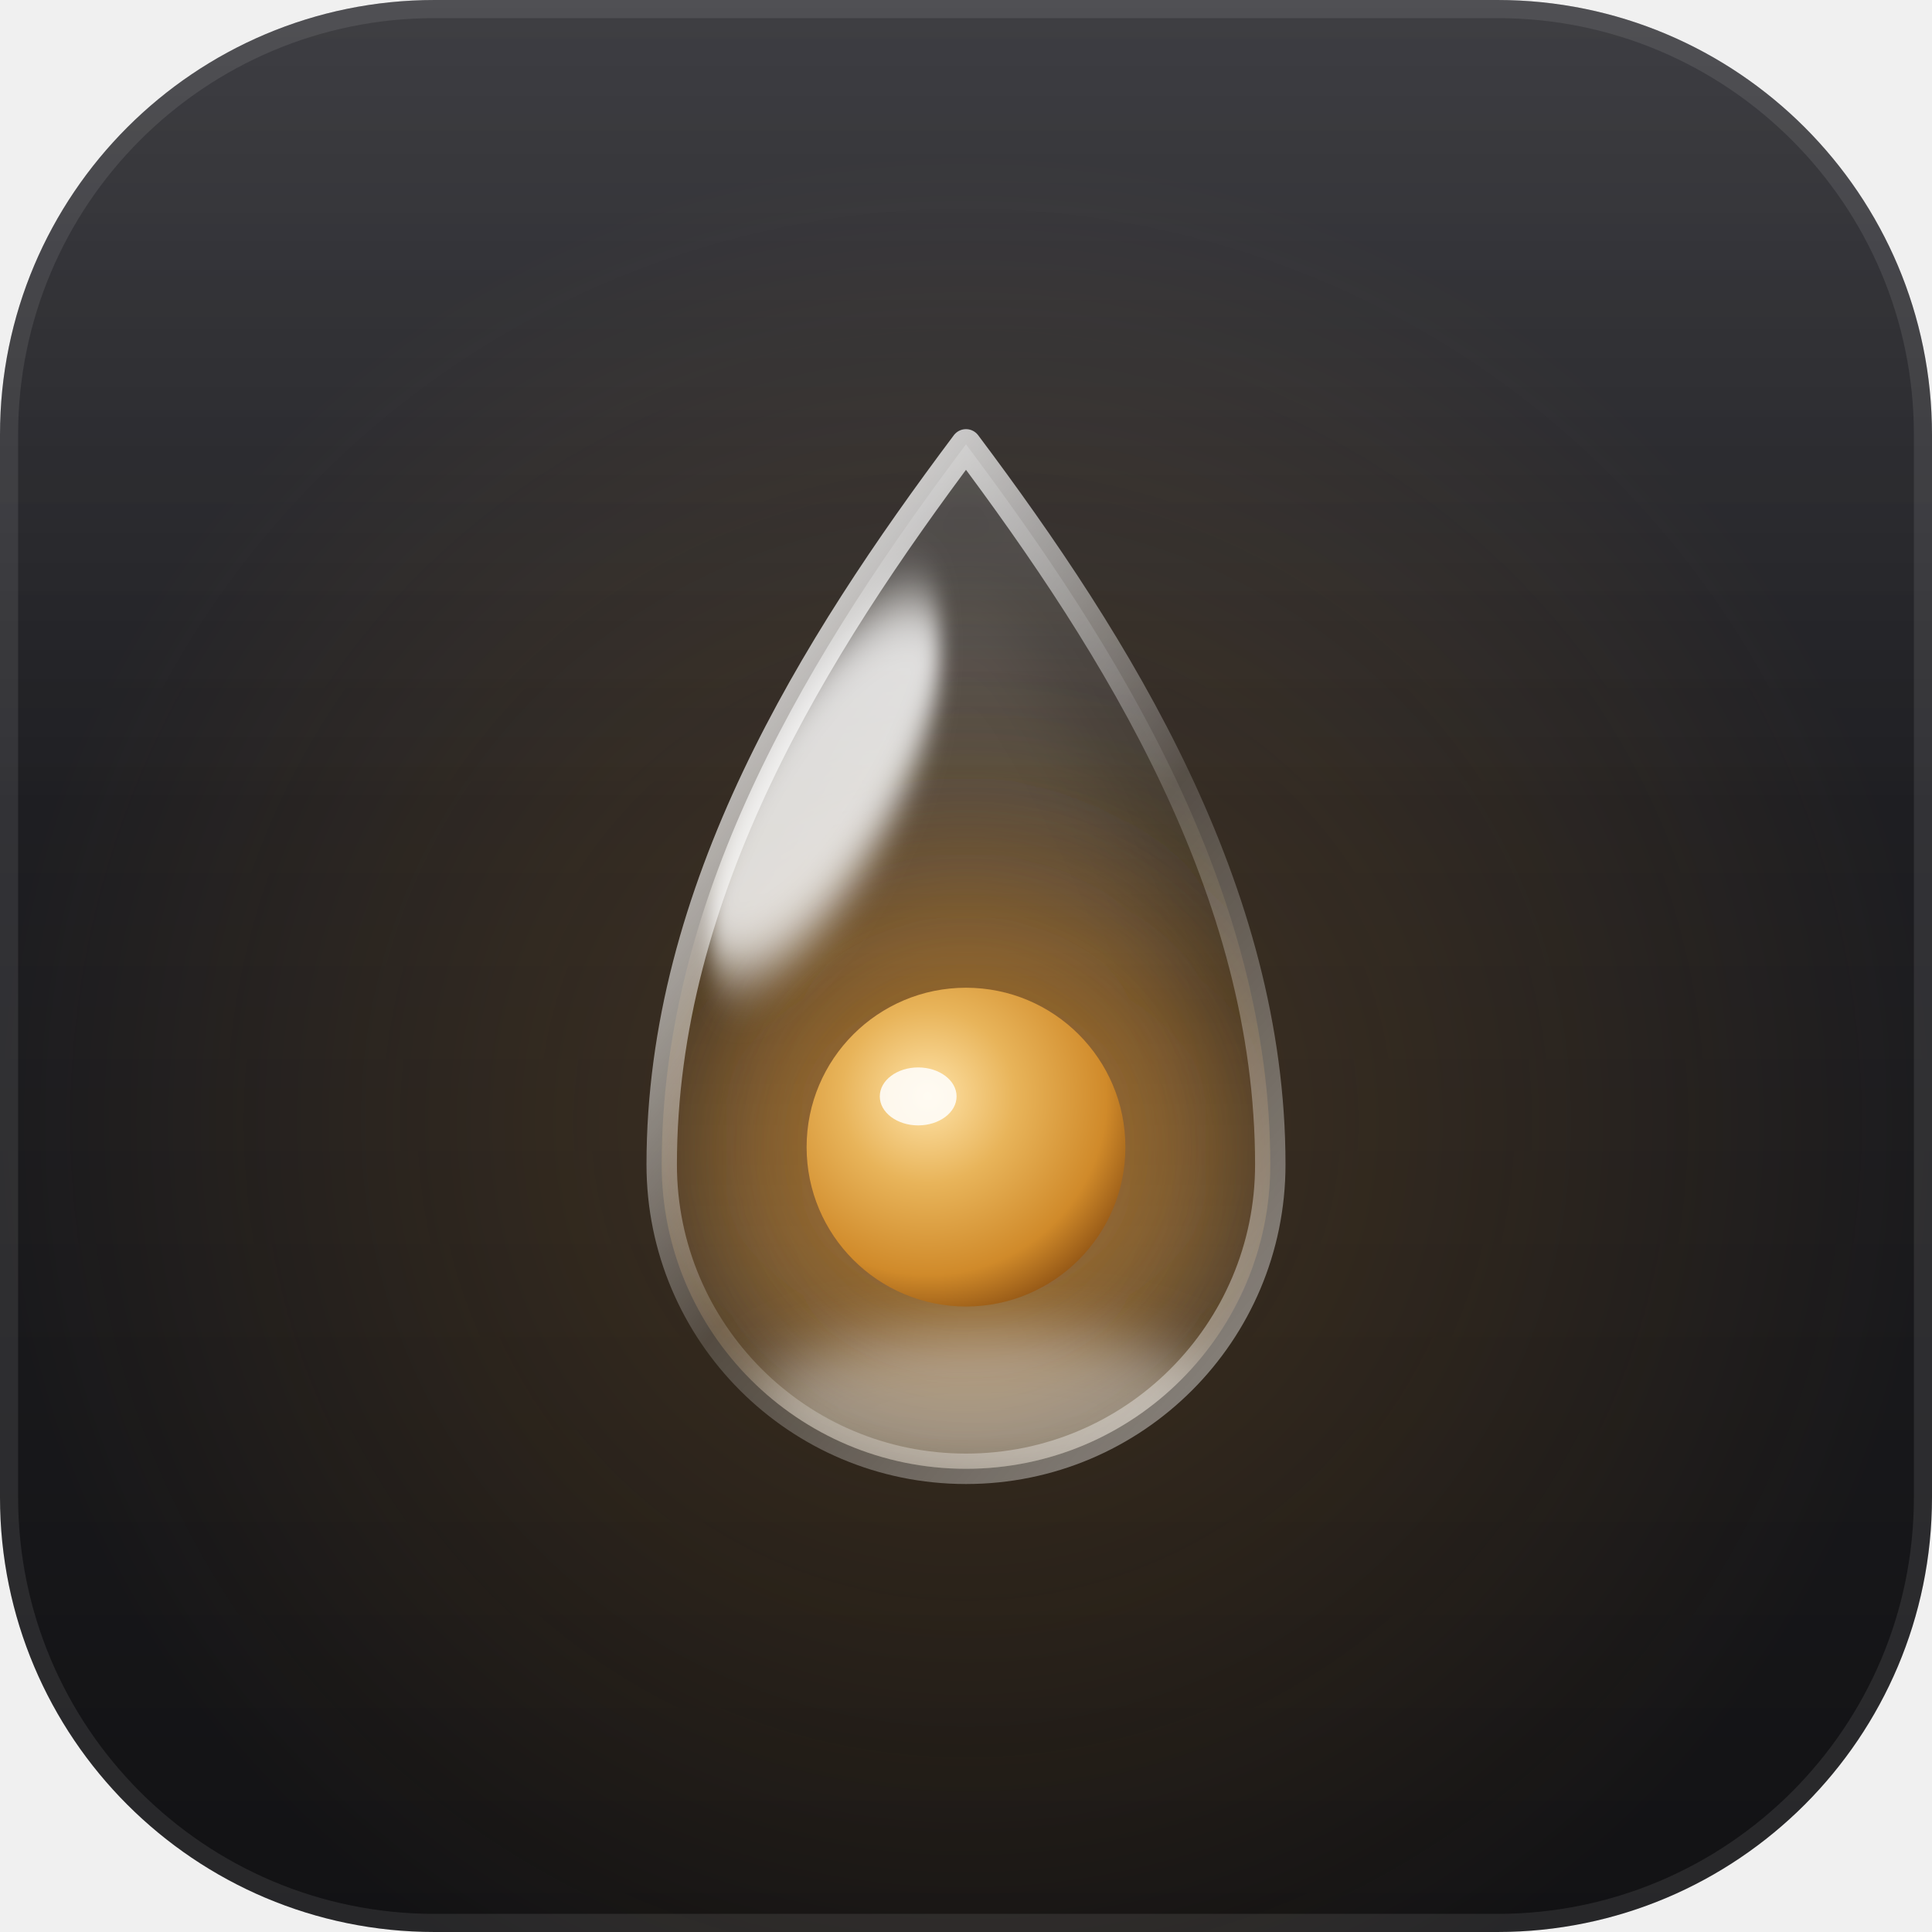
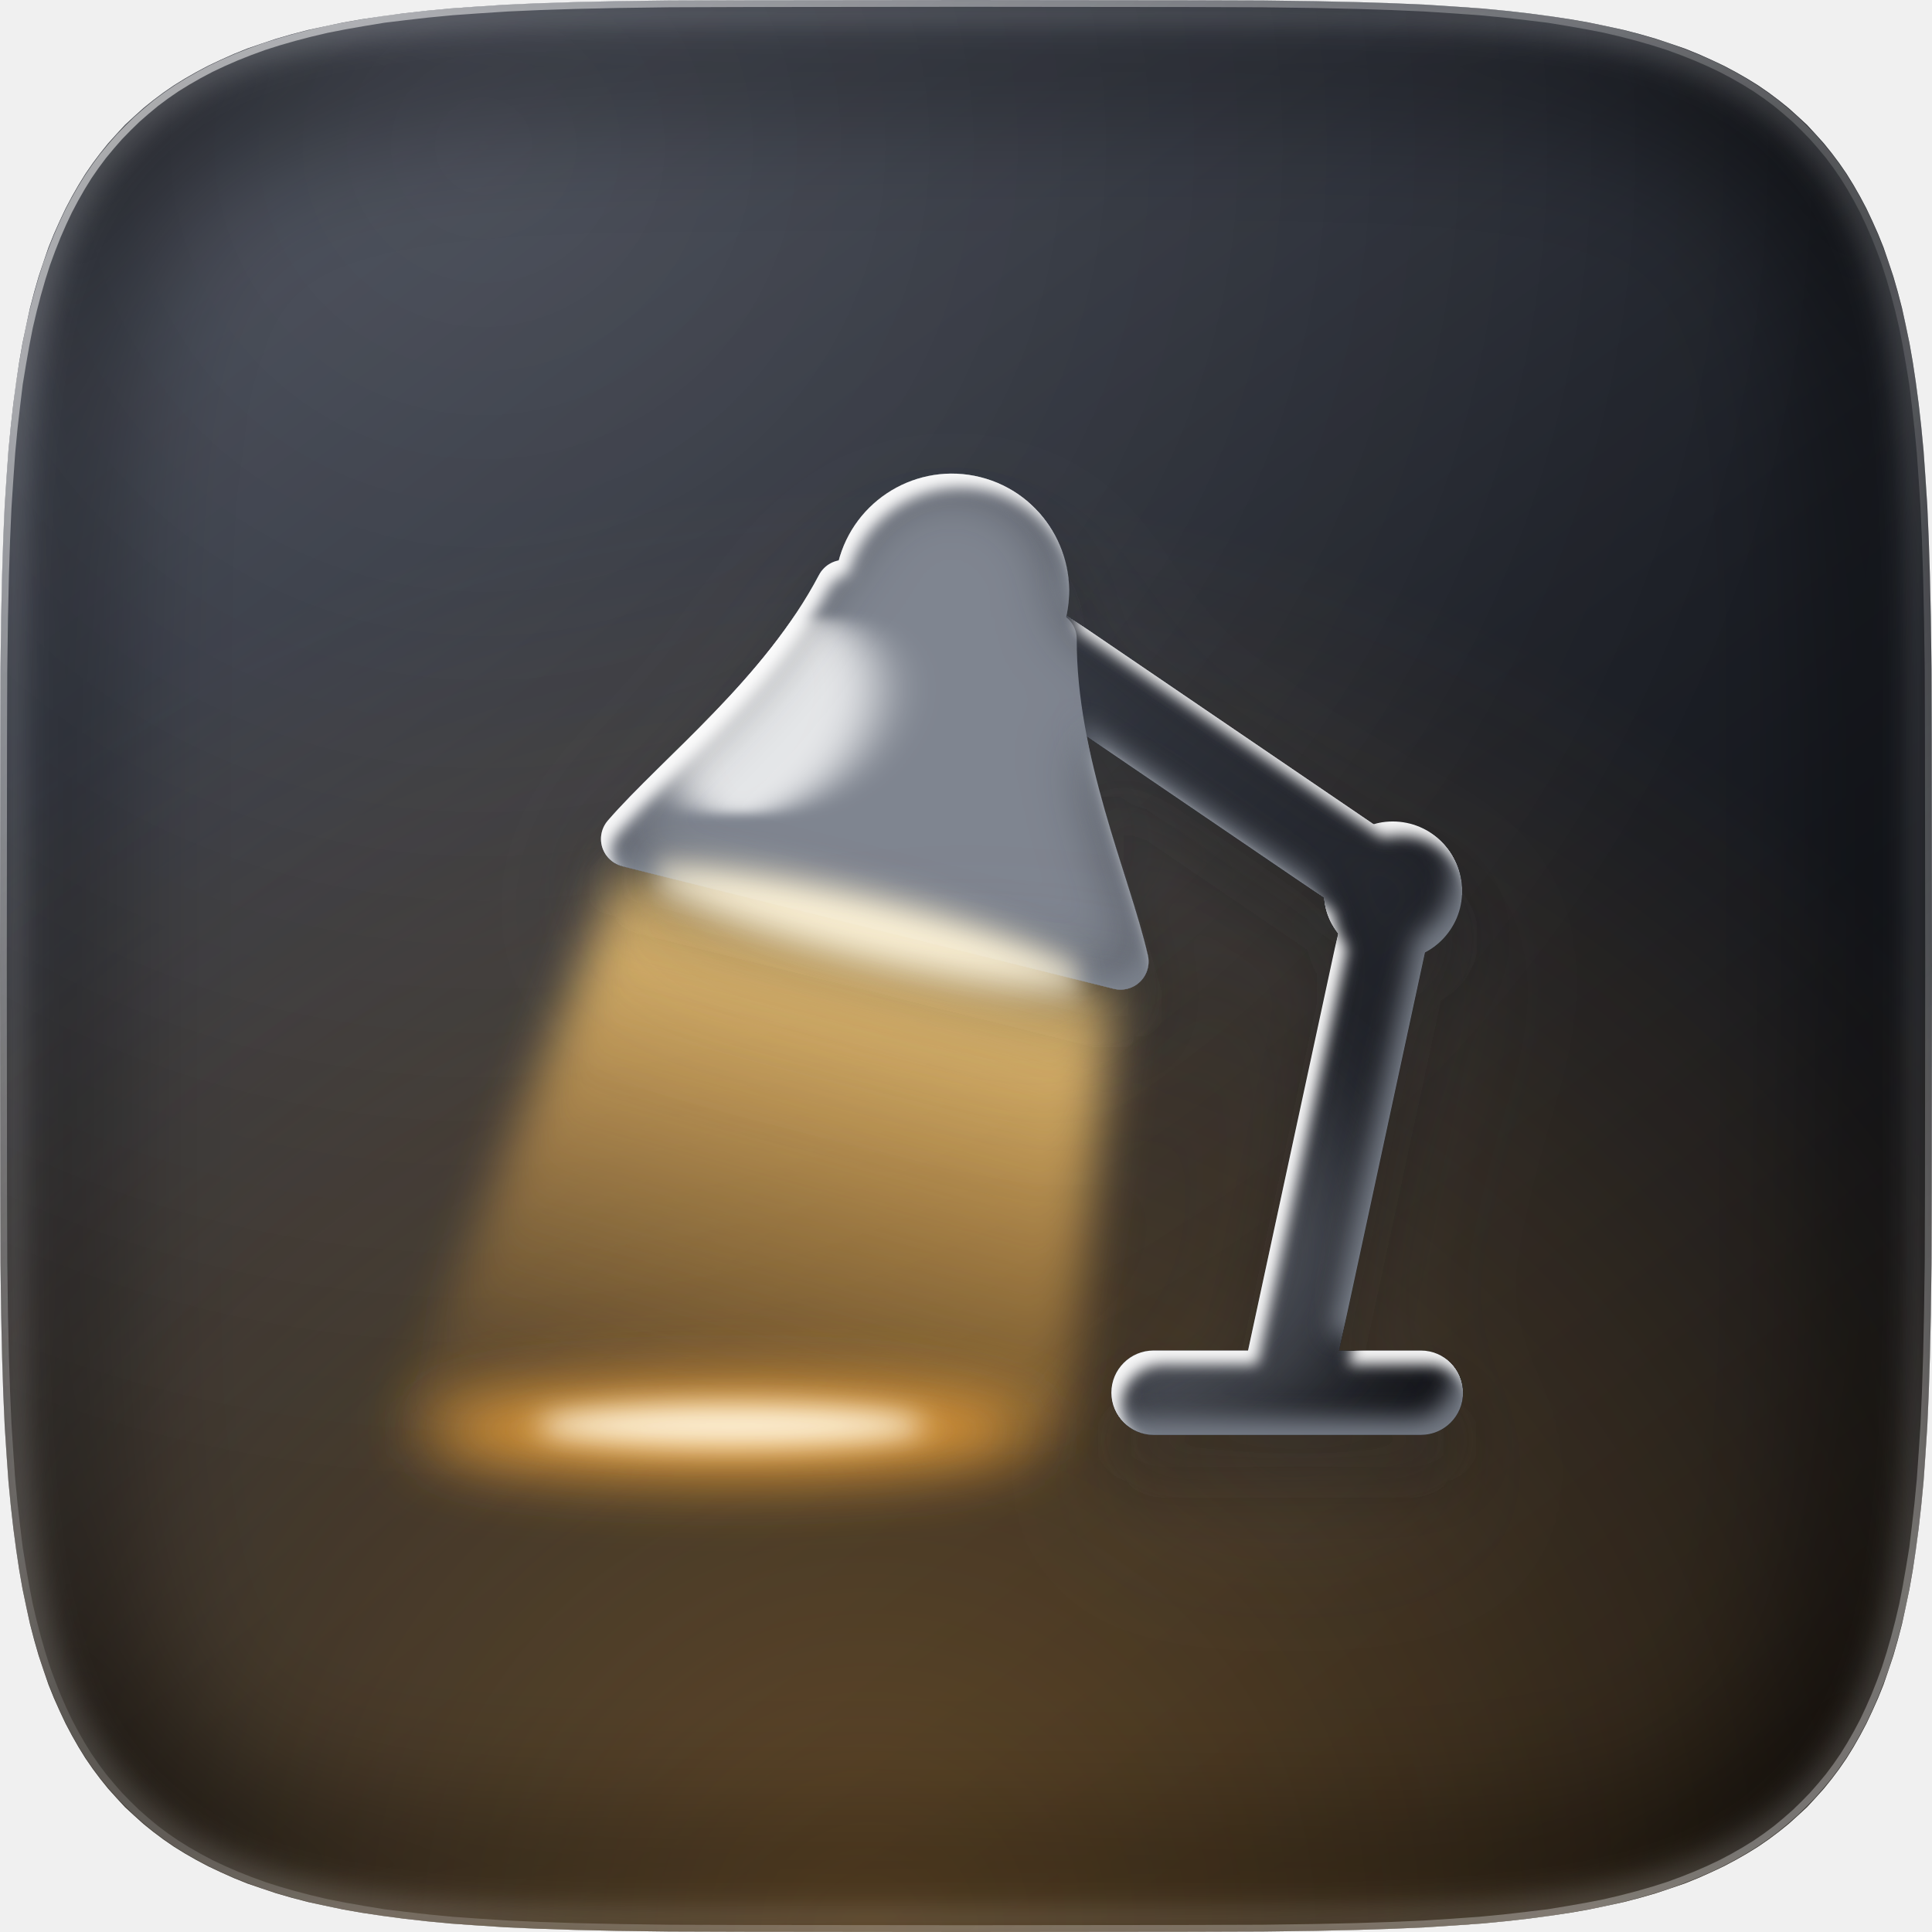
- <svg xmlns="http://www.w3.org/2000/svg" viewBox="0 0 32 32" width="128" height="128" fill="none">
+ <svg xmlns="http://www.w3.org/2000/svg" viewBox="100 100 824 824" width="128" height="128">
  <defs>
-     <linearGradient id="atile" x1="0" y1="0" x2="0" y2="1">
-       <stop offset="0" stop-color="#27272c" />
-       <stop offset="1" stop-color="#121214" />
+     <linearGradient id="i-base" x1="0.15" y1="0.04" x2="0.85" y2="0.96">
+       <stop offset="0" stop-color="#3A3F4C" />
+       <stop offset="0.55" stop-color="#1C1F26" />
+       <stop offset="1" stop-color="#0E0F13" />
    </linearGradient>
-     <linearGradient id="asheen" x1="0" y1="0" x2="0" y2="1">
-       <stop offset="0" stop-color="#fff" stop-opacity=".11" />
-       <stop offset=".42" stop-color="#fff" stop-opacity="0" />
+     <radialGradient id="i-haze" cx="0.46" cy="0.9" r="0.6">
+       <stop offset="0" stop-color="#FFAE3D" stop-opacity="0.32" />
+       <stop offset="1" stop-color="#FFAE3D" stop-opacity="0" />
+     </radialGradient>
+     <radialGradient id="i-glow" cx="0.3" cy="0.16" r="0.56">
+       <stop offset="0" stop-color="#FFFFFF" stop-opacity="0.12" />
+       <stop offset="1" stop-color="#FFFFFF" stop-opacity="0" />
+     </radialGradient>
+     <linearGradient id="i-rim" x1="0.1" y1="0" x2="0.9" y2="1">
+       <stop offset="0" stop-color="#FFFFFF" stop-opacity="0.55" />
+       <stop offset="0.5" stop-color="#FFFFFF" stop-opacity="0.12" />
+       <stop offset="1" stop-color="#FFFFFF" stop-opacity="0.32" />
    </linearGradient>
-     <radialGradient id="awarm" cx=".5" cy=".58" r=".5">
-       <stop offset="0" stop-color="#D08A2A" stop-opacity=".22" />
-       <stop offset="1" stop-color="#D08A2A" stop-opacity="0" />
-     </radialGradient>
-     <linearGradient id="aglass" x1="0" y1="0" x2="0" y2="1">
-       <stop offset="0" stop-color="#fff" stop-opacity=".24" />
-       <stop offset=".55" stop-color="#fff" stop-opacity=".05" />
-       <stop offset="1" stop-color="#fff" stop-opacity=".14" />
+     <clipPath id="i-clip">
+       <path d="M924.0 512.0L923.9 608.0L923.8 638.6L923.5 660.9L923.1 679.0L922.6 694.5L922.0 708.2L921.2 720.5L920.4 731.8L919.4 742.2L918.3 751.9L917.1 761.0L915.8 769.6L914.4 777.6L912.8 785.3L911.2 792.6L909.4 799.5L907.5 806.1L905.4 812.4L903.3 818.5L901.0 824.2L898.5 829.8L896.0 835.1L893.3 840.2L890.5 845.1L887.6 849.8L884.5 854.3L881.2 858.7L877.9 862.8L874.3 866.8L870.7 870.7L866.8 874.3L862.8 877.9L858.7 881.2L854.3 884.5L849.8 887.6L845.1 890.5L840.2 893.3L835.1 896.0L829.8 898.5L824.2 901.0L818.5 903.3L812.4 905.4L806.1 907.5L799.5 909.4L792.6 911.2L785.3 912.8L777.6 914.4L769.6 915.8L761.0 917.1L751.9 918.3L742.2 919.4L731.8 920.4L720.5 921.2L708.2 922.0L694.5 922.6L679.0 923.1L660.9 923.5L638.6 923.8L608.0 923.9L512.0 924.0L416.0 923.9L385.4 923.8L363.1 923.5L345.0 923.1L329.5 922.6L315.8 922.0L303.5 921.2L292.2 920.4L281.8 919.4L272.1 918.3L263.0 917.1L254.4 915.8L246.4 914.4L238.7 912.8L231.4 911.2L224.5 909.4L217.9 907.5L211.6 905.4L205.5 903.3L199.8 901.0L194.2 898.5L188.9 896.0L183.8 893.3L178.9 890.5L174.2 887.6L169.7 884.5L165.3 881.2L161.2 877.9L157.2 874.3L153.3 870.7L149.7 866.8L146.1 862.8L142.8 858.7L139.5 854.3L136.4 849.8L133.5 845.1L130.7 840.2L128.0 835.1L125.5 829.8L123.0 824.2L120.7 818.5L118.6 812.4L116.5 806.1L114.6 799.5L112.8 792.6L111.2 785.3L109.6 777.6L108.2 769.6L106.9 761.0L105.7 751.9L104.6 742.2L103.6 731.8L102.8 720.5L102.0 708.2L101.4 694.5L100.9 679.0L100.5 660.9L100.2 638.6L100.1 608.0L100.0 512.0L100.1 416.0L100.2 385.4L100.5 363.1L100.9 345.0L101.4 329.5L102.0 315.8L102.8 303.5L103.6 292.2L104.6 281.8L105.7 272.1L106.9 263.0L108.2 254.4L109.6 246.4L111.2 238.7L112.8 231.4L114.6 224.5L116.5 217.9L118.6 211.6L120.7 205.5L123.0 199.8L125.5 194.2L128.0 188.9L130.7 183.8L133.5 178.9L136.4 174.2L139.5 169.7L142.8 165.3L146.1 161.2L149.7 157.2L153.3 153.3L157.2 149.7L161.2 146.1L165.3 142.8L169.7 139.5L174.2 136.4L178.9 133.5L183.8 130.7L188.9 128.0L194.2 125.5L199.8 123.0L205.5 120.7L211.6 118.6L217.9 116.5L224.5 114.6L231.4 112.8L238.7 111.2L246.4 109.6L254.4 108.2L263.0 106.9L272.1 105.7L281.8 104.6L292.2 103.6L303.5 102.8L315.8 102.0L329.5 101.4L345.0 100.9L363.1 100.5L385.4 100.2L416.0 100.1L512.0 100.0L608.0 100.1L638.6 100.2L660.9 100.5L679.0 100.9L694.5 101.4L708.2 102.0L720.5 102.8L731.8 103.6L742.2 104.6L751.9 105.7L761.0 106.9L769.6 108.2L777.6 109.6L785.3 111.2L792.6 112.8L799.5 114.6L806.1 116.5L812.4 118.6L818.5 120.7L824.2 123.0L829.8 125.5L835.1 128.0L840.2 130.7L845.1 133.5L849.8 136.4L854.3 139.5L858.7 142.8L862.8 146.1L866.8 149.7L870.7 153.3L874.3 157.2L877.9 161.2L881.2 165.3L884.5 169.7L887.6 174.2L890.5 178.9L893.3 183.8L896.0 188.9L898.5 194.2L901.0 199.8L903.3 205.5L905.4 211.6L907.5 217.9L909.4 224.5L911.2 231.4L912.8 238.7L914.4 246.4L915.8 254.4L917.1 263.0L918.3 272.1L919.4 281.8L920.4 292.2L921.2 303.5L922.0 315.8L922.6 329.5L923.1 345.0L923.5 363.1L923.8 385.4L923.9 416.0Z" />
+     </clipPath>
+     <filter id="ib3" filterUnits="userSpaceOnUse" x="-100" y="-100" width="1224" height="1224">
+       <feGaussianBlur stdDeviation="3" />
+     </filter>
+     <filter id="ib6" filterUnits="userSpaceOnUse" x="-100" y="-100" width="1224" height="1224">
+       <feGaussianBlur stdDeviation="6" />
+     </filter>
+     <filter id="ib8" filterUnits="userSpaceOnUse" x="-100" y="-100" width="1224" height="1224">
+       <feGaussianBlur stdDeviation="8" />
+     </filter>
+     <filter id="ib10" filterUnits="userSpaceOnUse" x="-100" y="-100" width="1224" height="1224">
+       <feGaussianBlur stdDeviation="10" />
+     </filter>
+     <filter id="ib14" filterUnits="userSpaceOnUse" x="-100" y="-100" width="1224" height="1224">
+       <feGaussianBlur stdDeviation="14" />
+     </filter>
+     <filter id="ib16" filterUnits="userSpaceOnUse" x="-100" y="-100" width="1224" height="1224">
+       <feGaussianBlur stdDeviation="16" />
+     </filter>
+     <filter id="ib18" filterUnits="userSpaceOnUse" x="-100" y="-100" width="1224" height="1224">
+       <feGaussianBlur stdDeviation="18" />
+     </filter>
+     <filter id="ib22" filterUnits="userSpaceOnUse" x="-100" y="-100" width="1224" height="1224">
+       <feGaussianBlur stdDeviation="22" />
+     </filter>
+     <filter id="ib30" filterUnits="userSpaceOnUse" x="-100" y="-100" width="1224" height="1224">
+       <feGaussianBlur stdDeviation="30" />
+     </filter>
+     <filter id="ib34" filterUnits="userSpaceOnUse" x="-100" y="-100" width="1224" height="1224">
+       <feGaussianBlur stdDeviation="34" />
+     </filter>
+     <linearGradient id="ik0c" gradientUnits="userSpaceOnUse" x1="470.196" y1="495.604" x2="411.713" y2="710">
+       <stop offset="0" stop-color="#FFD47E" stop-opacity="0.9" />
+       <stop offset="1" stop-color="#FFAE3D" stop-opacity="0.12" />
    </linearGradient>
-     <linearGradient id="arim" x1=".15" y1="0" x2=".85" y2="1">
-       <stop offset="0" stop-color="#fff" stop-opacity=".95" />
-       <stop offset=".55" stop-color="#fff" stop-opacity=".16" />
-       <stop offset="1" stop-color="#fff" stop-opacity=".42" />
+     <linearGradient id="ik1b" gradientUnits="userSpaceOnUse" x1="300" y1="296" x2="724" y2="716">
+       <stop offset="0" stop-color="#7F8590" />
+       <stop offset="0.38" stop-color="#363A43" />
+       <stop offset="1" stop-color="#111216" />
    </linearGradient>
-     <radialGradient id="aorb" cx=".38" cy=".34" r=".72">
-       <stop offset="0" stop-color="#FFE3A8" />
-       <stop offset=".38" stop-color="#E8B45A" />
-       <stop offset=".78" stop-color="#D08A2A" />
-       <stop offset="1" stop-color="#8F5314" />
-     </radialGradient>
-     <clipPath id="aclip">
-       <path d="M 16 8.8 C 13.9 11.6 11.8 14.96 11.8 18.74 C 11.8 21.06 13.68 22.94 16 22.94 C 18.32 22.94 20.2 21.06 20.2 18.74 C 20.2 14.96 18.1 11.6 16 8.8 Z" />
-     </clipPath>
-     <filter id="ab03" x="-50%" y="-50%" width="200%" height="200%">
-       <feGaussianBlur stdDeviation=".3" />
+     <mask id="ik1m" maskUnits="userSpaceOnUse" x="0" y="0" width="1024" height="1024">
+       <path d="M650.0 684.0L694.0 480.0" stroke="#fff" stroke-width="38" stroke-linejoin="round" stroke-linecap="round" />
+       <path d="M694.0 480.0L506.0 352.0" stroke="#fff" stroke-width="38" stroke-linejoin="round" stroke-linecap="round" />
+       <circle cx="694" cy="480" r="29.64" fill="#fff" />
+       <path d="M592 676H706A18 18 0 0 1 724 694V694A18 18 0 0 1 706 712H592A18 18 0 0 1 574 694V694A18 18 0 0 1 592 676Z" fill="#fff" />
+       <g transform="translate(506 352) rotate(104)">
+         <circle r="50" fill="#fff" />
+         <path d="M10 -45C61.2 -57.5 106.08 -92.88 136 -108L136 108C106.08 92.88 61.2 57.5 10 45Z" fill="#fff" stroke="#fff" stroke-width="24" stroke-linejoin="round" stroke-linecap="round" />
+       </g>
+     </mask>
+     <filter id="ik1e" filterUnits="userSpaceOnUse" x="-100" y="-100" width="1224" height="1224" color-interpolation-filters="sRGB">
+       <feGaussianBlur in="SourceAlpha" stdDeviation="14" />
+       <feOffset dx="0" dy="0" result="o" />
+       <feComposite in="SourceAlpha" in2="o" operator="arithmetic" k2="1" k3="-1" result="e" />
+       <feFlood flood-color="#111216" flood-opacity="0.55" />
+       <feComposite in2="e" operator="in" />
    </filter>
-     <filter id="ab04" x="-50%" y="-50%" width="200%" height="200%">
-       <feGaussianBlur stdDeviation=".4" />
+     <filter id="ik1h" filterUnits="userSpaceOnUse" x="-100" y="-100" width="1224" height="1224" color-interpolation-filters="sRGB">
+       <feGaussianBlur in="SourceAlpha" stdDeviation="3" />
+       <feOffset dx="4" dy="6" result="o" />
+       <feComposite in="SourceAlpha" in2="o" operator="arithmetic" k2="1" k3="-1" result="e" />
+       <feFlood flood-color="#fff" flood-opacity="0.95" />
+       <feComposite in2="e" operator="in" />
    </filter>
-     <filter id="ab06" x="-50%" y="-50%" width="200%" height="200%">
-       <feGaussianBlur stdDeviation=".6" />
-     </filter>
-     <filter id="ab14" x="-50%" y="-50%" width="200%" height="200%">
-       <feGaussianBlur stdDeviation="1.4" />
+     <filter id="ik1l" filterUnits="userSpaceOnUse" x="-100" y="-100" width="1224" height="1224" color-interpolation-filters="sRGB">
+       <feGaussianBlur in="SourceAlpha" stdDeviation="5" />
+       <feOffset dx="-4" dy="-7" result="o" />
+       <feComposite in="SourceAlpha" in2="o" operator="arithmetic" k2="1" k3="-1" result="e" />
+       <feFlood flood-color="#7F8590" flood-opacity="0.9" />
+       <feComposite in2="e" operator="in" />
    </filter>
  </defs>
-   <rect x="0" y="0" width="32" height="32" rx="7.2" fill="url(#atile)" />
-   <rect x="0" y="0" width="32" height="32" rx="7.2" fill="url(#awarm)" />
-   <rect x="0" y="0" width="32" height="32" rx="7.2" fill="url(#asheen)" />
-   <rect x=".15" y=".15" width="31.7" height="31.7" rx="7.05" fill="none" stroke="#fff" stroke-opacity=".09" stroke-width=".3" />
-   <g transform="translate(16 16) scale(1.2) translate(-16 -16)">
-     <path d="M 16 8.8 C 13.9 11.6 11.8 14.96 11.8 18.74 C 11.8 21.06 13.68 22.94 16 22.94 C 18.32 22.94 20.2 21.06 20.2 18.74 C 20.2 14.96 18.1 11.6 16 8.8 Z" fill="url(#aglass)" />
-     <g clip-path="url(#aclip)">
-       <path d="M 16 8.8 C 13.9 11.6 11.8 14.96 11.8 18.74 C 11.8 21.06 13.68 22.94 16 22.94 C 18.32 22.94 20.2 21.06 20.2 18.74 C 20.2 14.96 18.1 11.6 16 8.8 Z" fill="none" stroke="#000" stroke-opacity=".22" stroke-width="1.2" filter="url(#ab06)" transform="translate(0 .45)" />
-       <circle cx="16" cy="18.5" r="3.8" fill="#D08A2A" fill-opacity=".6" filter="url(#ab14)" />
-       <ellipse cx="16.3" cy="22.1" rx="3.3" ry="1.1" fill="#fff" fill-opacity=".38" filter="url(#ab04)" />
-       <ellipse cx="14.05" cy="13.5" rx="1.0" ry="2.9" transform="rotate(28 14.05 13.5)" fill="#fff" fill-opacity=".82" filter="url(#ab03)" />
+   <path d="M924.0 512.0L923.9 608.0L923.8 638.6L923.5 660.9L923.1 679.0L922.6 694.5L922.0 708.2L921.2 720.5L920.4 731.8L919.4 742.2L918.3 751.9L917.1 761.0L915.8 769.6L914.4 777.6L912.8 785.3L911.2 792.6L909.4 799.5L907.5 806.1L905.4 812.4L903.3 818.5L901.0 824.2L898.5 829.8L896.0 835.1L893.3 840.2L890.5 845.1L887.6 849.8L884.5 854.3L881.2 858.7L877.9 862.8L874.3 866.8L870.7 870.7L866.8 874.3L862.8 877.9L858.7 881.2L854.3 884.5L849.8 887.6L845.1 890.5L840.2 893.3L835.1 896.0L829.8 898.5L824.2 901.0L818.5 903.3L812.4 905.4L806.1 907.5L799.5 909.4L792.6 911.2L785.3 912.8L777.6 914.4L769.6 915.8L761.0 917.1L751.9 918.3L742.2 919.4L731.8 920.4L720.5 921.2L708.2 922.0L694.5 922.6L679.0 923.1L660.9 923.5L638.6 923.8L608.0 923.9L512.0 924.0L416.0 923.9L385.4 923.8L363.1 923.5L345.0 923.1L329.5 922.6L315.8 922.0L303.5 921.2L292.2 920.4L281.8 919.4L272.1 918.3L263.0 917.1L254.4 915.8L246.4 914.4L238.7 912.8L231.4 911.2L224.5 909.4L217.9 907.5L211.6 905.4L205.5 903.3L199.8 901.0L194.2 898.5L188.9 896.0L183.8 893.3L178.9 890.5L174.2 887.6L169.7 884.5L165.3 881.2L161.2 877.9L157.2 874.3L153.3 870.7L149.7 866.8L146.1 862.8L142.8 858.7L139.5 854.3L136.4 849.8L133.5 845.1L130.7 840.2L128.0 835.1L125.5 829.8L123.0 824.2L120.7 818.5L118.6 812.4L116.5 806.1L114.6 799.5L112.8 792.6L111.2 785.3L109.6 777.6L108.2 769.6L106.9 761.0L105.7 751.9L104.6 742.2L103.6 731.8L102.8 720.5L102.0 708.2L101.4 694.5L100.9 679.0L100.5 660.9L100.2 638.6L100.1 608.0L100.0 512.0L100.1 416.0L100.2 385.4L100.5 363.1L100.9 345.0L101.4 329.5L102.0 315.8L102.8 303.5L103.6 292.2L104.6 281.8L105.7 272.1L106.9 263.0L108.2 254.4L109.6 246.4L111.2 238.7L112.8 231.4L114.6 224.5L116.5 217.9L118.6 211.6L120.7 205.5L123.0 199.8L125.5 194.2L128.0 188.9L130.7 183.8L133.5 178.9L136.4 174.2L139.5 169.7L142.8 165.3L146.1 161.2L149.7 157.2L153.3 153.3L157.2 149.7L161.2 146.1L165.3 142.8L169.7 139.5L174.2 136.4L178.9 133.5L183.8 130.7L188.9 128.0L194.2 125.5L199.8 123.0L205.5 120.7L211.6 118.6L217.9 116.5L224.5 114.6L231.4 112.8L238.7 111.2L246.4 109.6L254.4 108.2L263.0 106.9L272.1 105.7L281.8 104.6L292.2 103.6L303.5 102.8L315.8 102.0L329.5 101.4L345.0 100.9L363.1 100.5L385.4 100.2L416.0 100.1L512.0 100.0L608.0 100.1L638.6 100.2L660.9 100.5L679.0 100.9L694.5 101.4L708.2 102.0L720.5 102.8L731.8 103.6L742.2 104.6L751.9 105.7L761.0 106.9L769.6 108.2L777.6 109.6L785.3 111.2L792.6 112.8L799.5 114.6L806.1 116.5L812.4 118.6L818.5 120.7L824.2 123.0L829.8 125.5L835.1 128.0L840.2 130.7L845.1 133.5L849.8 136.4L854.3 139.5L858.7 142.8L862.8 146.1L866.8 149.7L870.7 153.3L874.3 157.2L877.9 161.2L881.2 165.3L884.5 169.7L887.6 174.2L890.5 178.9L893.3 183.8L896.0 188.9L898.5 194.2L901.0 199.8L903.3 205.5L905.4 211.6L907.5 217.9L909.4 224.5L911.2 231.4L912.8 238.7L914.4 246.4L915.8 254.4L917.1 263.0L918.3 272.1L919.4 281.8L920.4 292.2L921.2 303.5L922.0 315.8L922.6 329.5L923.1 345.0L923.5 363.1L923.8 385.4L923.9 416.0Z" fill="url(#i-base)" />
+   <g clip-path="url(#i-clip)">
+     <rect width="1024" height="1024" fill="url(#i-haze)" />
+     <rect width="1024" height="1024" fill="url(#i-glow)" />
+     <path d="M924.0 512.0L923.9 608.0L923.8 638.6L923.5 660.9L923.1 679.0L922.6 694.5L922.0 708.2L921.2 720.5L920.4 731.8L919.4 742.2L918.3 751.9L917.1 761.0L915.8 769.6L914.4 777.6L912.8 785.3L911.2 792.6L909.4 799.5L907.5 806.1L905.4 812.4L903.3 818.5L901.0 824.2L898.5 829.8L896.0 835.1L893.3 840.2L890.5 845.1L887.6 849.8L884.5 854.3L881.2 858.7L877.9 862.8L874.3 866.8L870.7 870.7L866.8 874.3L862.8 877.9L858.7 881.2L854.3 884.5L849.8 887.6L845.1 890.5L840.2 893.3L835.1 896.0L829.8 898.5L824.2 901.0L818.5 903.3L812.4 905.4L806.1 907.5L799.5 909.4L792.6 911.2L785.3 912.8L777.6 914.4L769.6 915.8L761.0 917.1L751.9 918.3L742.2 919.4L731.8 920.4L720.5 921.2L708.2 922.0L694.5 922.6L679.0 923.1L660.9 923.5L638.6 923.8L608.0 923.9L512.0 924.0L416.0 923.9L385.4 923.8L363.1 923.5L345.0 923.1L329.5 922.6L315.8 922.0L303.5 921.2L292.2 920.4L281.8 919.4L272.1 918.3L263.0 917.1L254.4 915.8L246.4 914.4L238.7 912.8L231.4 911.2L224.5 909.4L217.9 907.5L211.6 905.4L205.5 903.3L199.8 901.0L194.2 898.5L188.9 896.0L183.8 893.3L178.9 890.5L174.2 887.6L169.7 884.5L165.3 881.2L161.2 877.9L157.2 874.3L153.3 870.7L149.7 866.8L146.1 862.8L142.8 858.7L139.5 854.3L136.4 849.8L133.5 845.1L130.7 840.2L128.0 835.1L125.5 829.8L123.0 824.2L120.7 818.5L118.6 812.4L116.5 806.1L114.6 799.5L112.8 792.6L111.2 785.3L109.6 777.6L108.2 769.6L106.9 761.0L105.7 751.9L104.6 742.2L103.6 731.8L102.8 720.5L102.0 708.2L101.4 694.5L100.9 679.0L100.5 660.9L100.2 638.6L100.1 608.0L100.0 512.0L100.1 416.0L100.2 385.4L100.5 363.1L100.9 345.0L101.4 329.5L102.0 315.8L102.8 303.5L103.6 292.2L104.6 281.8L105.7 272.1L106.9 263.0L108.2 254.4L109.6 246.4L111.2 238.7L112.8 231.4L114.6 224.5L116.5 217.9L118.6 211.6L120.7 205.5L123.0 199.8L125.5 194.2L128.0 188.9L130.7 183.8L133.5 178.9L136.4 174.2L139.5 169.7L142.8 165.3L146.1 161.2L149.7 157.2L153.3 153.3L157.2 149.7L161.2 146.1L165.3 142.8L169.7 139.5L174.2 136.4L178.9 133.5L183.8 130.7L188.9 128.0L194.2 125.5L199.8 123.0L205.5 120.7L211.6 118.6L217.9 116.5L224.5 114.6L231.4 112.8L238.7 111.2L246.4 109.6L254.4 108.2L263.0 106.9L272.1 105.7L281.8 104.6L292.2 103.6L303.5 102.8L315.8 102.0L329.5 101.4L345.0 100.9L363.1 100.5L385.4 100.2L416.0 100.1L512.0 100.0L608.0 100.1L638.6 100.2L660.9 100.5L679.0 100.9L694.5 101.4L708.2 102.0L720.5 102.8L731.8 103.6L742.2 104.6L751.9 105.7L761.0 106.9L769.6 108.2L777.6 109.6L785.3 111.2L792.6 112.8L799.5 114.6L806.1 116.5L812.4 118.6L818.5 120.7L824.2 123.0L829.8 125.5L835.1 128.0L840.2 130.7L845.1 133.5L849.8 136.4L854.3 139.5L858.7 142.8L862.8 146.1L866.8 149.7L870.7 153.3L874.3 157.2L877.9 161.2L881.2 165.3L884.5 169.7L887.6 174.2L890.5 178.9L893.3 183.8L896.0 188.9L898.5 194.2L901.0 199.8L903.3 205.5L905.4 211.6L907.5 217.9L909.4 224.5L911.2 231.4L912.8 238.7L914.4 246.4L915.8 254.4L917.1 263.0L918.3 272.1L919.4 281.8L920.4 292.2L921.2 303.5L922.0 315.8L922.6 329.5L923.1 345.0L923.5 363.1L923.8 385.4L923.9 416.0Z" fill="none" stroke="#000000" stroke-width="72" opacity="0.55" filter="url(#ib30)" />
+     <path d="M924.0 512.0L923.9 608.0L923.8 638.6L923.5 660.9L923.1 679.0L922.6 694.5L922.0 708.2L921.2 720.5L920.4 731.8L919.4 742.2L918.3 751.9L917.1 761.0L915.8 769.6L914.4 777.6L912.8 785.3L911.2 792.6L909.4 799.5L907.5 806.1L905.4 812.4L903.3 818.5L901.0 824.2L898.5 829.8L896.0 835.1L893.3 840.2L890.5 845.1L887.6 849.8L884.5 854.3L881.2 858.7L877.9 862.8L874.3 866.8L870.7 870.7L866.8 874.3L862.8 877.9L858.7 881.2L854.3 884.5L849.8 887.6L845.1 890.5L840.2 893.3L835.1 896.0L829.8 898.5L824.2 901.0L818.5 903.3L812.4 905.4L806.1 907.5L799.5 909.4L792.6 911.2L785.3 912.8L777.6 914.4L769.6 915.8L761.0 917.1L751.9 918.3L742.2 919.4L731.8 920.4L720.5 921.2L708.2 922.0L694.5 922.6L679.0 923.1L660.9 923.5L638.6 923.8L608.0 923.9L512.0 924.0L416.0 923.9L385.4 923.8L363.1 923.5L345.0 923.1L329.5 922.6L315.8 922.0L303.5 921.2L292.2 920.4L281.8 919.4L272.1 918.3L263.0 917.1L254.4 915.8L246.4 914.4L238.7 912.8L231.4 911.2L224.5 909.4L217.9 907.5L211.6 905.4L205.5 903.3L199.8 901.0L194.2 898.5L188.9 896.0L183.8 893.3L178.9 890.5L174.2 887.6L169.7 884.5L165.3 881.2L161.2 877.9L157.2 874.3L153.3 870.7L149.7 866.8L146.1 862.8L142.8 858.7L139.5 854.3L136.4 849.8L133.5 845.1L130.7 840.2L128.0 835.1L125.5 829.8L123.0 824.2L120.7 818.5L118.6 812.4L116.5 806.1L114.6 799.5L112.8 792.6L111.2 785.3L109.6 777.6L108.2 769.6L106.9 761.0L105.7 751.9L104.6 742.2L103.6 731.8L102.8 720.5L102.0 708.2L101.4 694.5L100.9 679.0L100.5 660.9L100.2 638.6L100.1 608.0L100.0 512.0L100.1 416.0L100.2 385.4L100.5 363.1L100.9 345.0L101.4 329.5L102.0 315.8L102.8 303.5L103.6 292.2L104.6 281.8L105.7 272.1L106.9 263.0L108.2 254.4L109.6 246.4L111.2 238.7L112.8 231.4L114.6 224.5L116.5 217.9L118.6 211.6L120.7 205.5L123.0 199.8L125.5 194.2L128.0 188.9L130.7 183.8L133.5 178.9L136.4 174.2L139.5 169.7L142.8 165.3L146.1 161.2L149.7 157.2L153.3 153.3L157.2 149.7L161.2 146.1L165.3 142.8L169.7 139.5L174.2 136.4L178.9 133.5L183.8 130.7L188.9 128.0L194.2 125.5L199.8 123.0L205.5 120.7L211.6 118.6L217.9 116.5L224.5 114.6L231.4 112.8L238.7 111.2L246.4 109.6L254.4 108.2L263.0 106.9L272.1 105.7L281.8 104.6L292.2 103.6L303.5 102.8L315.8 102.0L329.5 101.4L345.0 100.9L363.1 100.5L385.4 100.2L416.0 100.1L512.0 100.0L608.0 100.1L638.6 100.2L660.9 100.5L679.0 100.9L694.5 101.4L708.2 102.0L720.5 102.8L731.8 103.6L742.2 104.6L751.9 105.7L761.0 106.9L769.6 108.2L777.6 109.6L785.3 111.2L792.6 112.8L799.5 114.6L806.1 116.5L812.4 118.6L818.5 120.7L824.2 123.0L829.8 125.5L835.1 128.0L840.2 130.7L845.1 133.5L849.8 136.4L854.3 139.5L858.7 142.8L862.8 146.1L866.8 149.7L870.7 153.3L874.3 157.2L877.9 161.2L881.2 165.3L884.5 169.7L887.6 174.2L890.5 178.9L893.3 183.8L896.0 188.9L898.5 194.2L901.0 199.8L903.3 205.5L905.4 211.6L907.5 217.9L909.4 224.5L911.2 231.4L912.8 238.7L914.4 246.4L915.8 254.4L917.1 263.0L918.3 272.1L919.4 281.8L920.4 292.2L921.2 303.5L922.0 315.8L922.6 329.5L923.1 345.0L923.5 363.1L923.8 385.4L923.9 416.0Z" fill="none" stroke="#FFFFFF" stroke-width="16" opacity="0.18" filter="url(#ib6)" />
+     <path d="M575.0 521.7L365.4 469.5L268.2 710.0L555.2 710.0Z" fill="url(#ik0c)" filter="url(#ib10)" />
+     <ellipse cx="411.713" cy="710" rx="132.008" ry="18" fill="#FFAE3D" opacity="0.95" filter="url(#ib14)" />
+     <ellipse cx="411.713" cy="708" rx="83.222" ry="9" fill="#FFF6E0" opacity="0.95" filter="url(#ib6)" />
+     <g opacity="0.3" transform="translate(0 20)" filter="url(#ib14)">
+       <path d="M650.0 684.0L694.0 480.0" stroke="#121318" stroke-width="38" stroke-linejoin="round" stroke-linecap="round" />
+       <path d="M694.0 480.0L506.0 352.0" stroke="#121318" stroke-width="38" stroke-linejoin="round" stroke-linecap="round" />
+       <circle cx="694" cy="480" r="29.64" fill="#121318" />
+       <path d="M592 676H706A18 18 0 0 1 724 694V694A18 18 0 0 1 706 712H592A18 18 0 0 1 574 694V694A18 18 0 0 1 592 676Z" fill="#121318" />
+       <g transform="translate(506 352) rotate(104)">
+         <circle r="50" fill="#121318" />
+         <path d="M10 -45C61.2 -57.5 106.08 -92.88 136 -108L136 108C106.08 92.88 61.2 57.5 10 45Z" fill="#121318" stroke="#121318" stroke-width="24" stroke-linejoin="round" stroke-linecap="round" />
+       </g>
    </g>
-     <circle cx="16" cy="18.5" r="2.2" fill="url(#aorb)" />
-     <ellipse cx="15.34" cy="17.80" rx="0.53" ry="0.40" fill="#fff" fill-opacity=".85" />
-     <path d="M 16 8.8 C 13.9 11.6 11.8 14.96 11.8 18.74 C 11.8 21.06 13.68 22.94 16 22.94 C 18.32 22.94 20.2 21.06 20.2 18.74 C 20.2 14.96 18.1 11.6 16 8.8 Z" fill="none" stroke="url(#arim)" stroke-width="0.42" stroke-linejoin="round" />
+     <g opacity="0.12" transform="translate(0 34)" filter="url(#ib34)">
+       <path d="M650.0 684.0L694.0 480.0" stroke="#7B8494" stroke-width="38" stroke-linejoin="round" stroke-linecap="round" />
+       <path d="M694.0 480.0L506.0 352.0" stroke="#7B8494" stroke-width="38" stroke-linejoin="round" stroke-linecap="round" />
+       <circle cx="694" cy="480" r="29.64" fill="#7B8494" />
+       <path d="M592 676H706A18 18 0 0 1 724 694V694A18 18 0 0 1 706 712H592A18 18 0 0 1 574 694V694A18 18 0 0 1 592 676Z" fill="#7B8494" />
+       <g transform="translate(506 352) rotate(104)">
+         <circle r="50" fill="#7B8494" />
+         <path d="M10 -45C61.2 -57.5 106.08 -92.88 136 -108L136 108C106.08 92.88 61.2 57.5 10 45Z" fill="#7B8494" stroke="#7B8494" stroke-width="24" stroke-linejoin="round" stroke-linecap="round" />
+       </g>
+     </g>
+     <path d="M650.0 684.0L694.0 480.0" stroke="url(#ik1b)" stroke-width="38" stroke-linejoin="round" stroke-linecap="round" />
+     <path d="M694.0 480.0L506.0 352.0" stroke="url(#ik1b)" stroke-width="38" stroke-linejoin="round" stroke-linecap="round" />
+     <circle cx="694" cy="480" r="29.64" fill="url(#ik1b)" />
+     <path d="M592 676H706A18 18 0 0 1 724 694V694A18 18 0 0 1 706 712H592A18 18 0 0 1 574 694V694A18 18 0 0 1 592 676Z" fill="url(#ik1b)" />
+     <g transform="translate(506 352) rotate(104)">
+       <circle r="50" fill="url(#ik1b)" />
+       <path d="M10 -45C61.2 -57.5 106.08 -92.88 136 -108L136 108C106.08 92.88 61.2 57.5 10 45Z" fill="url(#ik1b)" stroke="url(#ik1b)" stroke-width="24" stroke-linejoin="round" stroke-linecap="round" />
+     </g>
+     <g mask="url(#ik1m)">
+       <ellipse cx="512" cy="632" rx="169.6" ry="100.8" fill="#7F8590" opacity="0.6" filter="url(#ib30)" />
+       <ellipse cx="427.2" cy="405.2" rx="50.88" ry="37.8" transform="rotate(-35 427.2 405.2)" fill="#fff" opacity="0.8" filter="url(#ib8)" />
+     </g>
+     <g filter="url(#ik1e)">
+       <path d="M650.0 684.0L694.0 480.0" stroke="#000" stroke-width="38" stroke-linejoin="round" stroke-linecap="round" />
+       <path d="M694.0 480.0L506.0 352.0" stroke="#000" stroke-width="38" stroke-linejoin="round" stroke-linecap="round" />
+       <circle cx="694" cy="480" r="29.64" fill="#000" />
+       <path d="M592 676H706A18 18 0 0 1 724 694V694A18 18 0 0 1 706 712H592A18 18 0 0 1 574 694V694A18 18 0 0 1 592 676Z" fill="#000" />
+       <g transform="translate(506 352) rotate(104)">
+         <circle r="50" fill="#000" />
+         <path d="M10 -45C61.2 -57.5 106.08 -92.88 136 -108L136 108C106.08 92.88 61.2 57.5 10 45Z" fill="#000" stroke="#000" stroke-width="24" stroke-linejoin="round" stroke-linecap="round" />
+       </g>
+     </g>
+     <g filter="url(#ik1l)">
+       <path d="M650.0 684.0L694.0 480.0" stroke="#000" stroke-width="38" stroke-linejoin="round" stroke-linecap="round" />
+       <path d="M694.0 480.0L506.0 352.0" stroke="#000" stroke-width="38" stroke-linejoin="round" stroke-linecap="round" />
+       <circle cx="694" cy="480" r="29.64" fill="#000" />
+       <path d="M592 676H706A18 18 0 0 1 724 694V694A18 18 0 0 1 706 712H592A18 18 0 0 1 574 694V694A18 18 0 0 1 592 676Z" fill="#000" />
+       <g transform="translate(506 352) rotate(104)">
+         <circle r="50" fill="#000" />
+         <path d="M10 -45C61.2 -57.5 106.08 -92.88 136 -108L136 108C106.08 92.88 61.2 57.5 10 45Z" fill="#000" stroke="#000" stroke-width="24" stroke-linejoin="round" stroke-linecap="round" />
+       </g>
+     </g>
+     <g filter="url(#ik1h)">
+       <path d="M650.0 684.0L694.0 480.0" stroke="#000" stroke-width="38" stroke-linejoin="round" stroke-linecap="round" />
+       <path d="M694.0 480.0L506.0 352.0" stroke="#000" stroke-width="38" stroke-linejoin="round" stroke-linecap="round" />
+       <circle cx="694" cy="480" r="29.64" fill="#000" />
+       <path d="M592 676H706A18 18 0 0 1 724 694V694A18 18 0 0 1 706 712H592A18 18 0 0 1 574 694V694A18 18 0 0 1 592 676Z" fill="#000" />
+       <g transform="translate(506 352) rotate(104)">
+         <circle r="50" fill="#000" />
+         <path d="M10 -45C61.2 -57.5 106.08 -92.88 136 -108L136 108C106.08 92.88 61.2 57.5 10 45Z" fill="#000" stroke="#000" stroke-width="24" stroke-linejoin="round" stroke-linecap="round" />
+       </g>
+     </g>
+     <ellipse cx="470.196" cy="495.604" rx="95.04" ry="14" transform="rotate(194 470.1956 495.6038)" fill="#FFF4D8" opacity="0.95" filter="url(#ib6)" />
  </g>
+   <path d="M922.6 512.0L922.5 607.6L922.4 638.2L922.1 660.3L921.7 678.4L921.2 693.8L920.6 707.5L919.8 719.8L919.0 731.1L918.0 741.5L916.9 751.1L915.8 760.2L914.4 768.7L913.0 776.7L911.5 784.4L909.8 791.6L908.0 798.5L906.1 805.1L904.1 811.4L901.9 817.4L899.6 823.2L897.2 828.7L894.7 834.0L892.0 839.1L889.2 844.0L886.3 848.7L883.2 853.2L880.0 857.5L876.6 861.6L873.1 865.6L869.4 869.4L865.6 873.1L861.6 876.6L857.5 880.0L853.2 883.2L848.7 886.3L844.0 889.2L839.1 892.0L834.0 894.7L828.7 897.2L823.2 899.6L817.4 901.9L811.4 904.1L805.1 906.1L798.5 908.0L791.6 909.8L784.4 911.5L776.7 913.0L768.7 914.4L760.2 915.8L751.1 916.9L741.5 918.0L731.1 919.0L719.8 919.8L707.5 920.6L693.8 921.2L678.4 921.7L660.3 922.1L638.2 922.4L607.6 922.5L512.0 922.6L416.4 922.5L385.8 922.4L363.7 922.1L345.6 921.7L330.2 921.2L316.5 920.6L304.2 919.8L292.9 919.0L282.5 918.0L272.9 916.9L263.8 915.8L255.3 914.4L247.3 913.0L239.6 911.5L232.4 909.8L225.5 908.0L218.9 906.1L212.6 904.1L206.6 901.9L200.8 899.6L195.3 897.2L190.0 894.7L184.9 892.0L180.0 889.2L175.3 886.3L170.8 883.2L166.5 880.0L162.4 876.6L158.4 873.1L154.6 869.4L150.9 865.6L147.4 861.6L144.0 857.5L140.8 853.2L137.7 848.7L134.8 844.0L132.0 839.1L129.3 834.0L126.8 828.7L124.4 823.2L122.1 817.4L119.9 811.4L117.9 805.1L116.0 798.5L114.2 791.6L112.5 784.4L111.0 776.7L109.6 768.7L108.2 760.2L107.1 751.1L106.0 741.5L105.0 731.1L104.2 719.8L103.4 707.5L102.8 693.8L102.3 678.4L101.9 660.3L101.6 638.2L101.5 607.6L101.4 512.0L101.5 416.4L101.6 385.8L101.9 363.7L102.3 345.6L102.8 330.2L103.4 316.5L104.2 304.2L105.0 292.9L106.0 282.5L107.1 272.9L108.2 263.8L109.6 255.3L111.0 247.3L112.5 239.6L114.2 232.4L116.0 225.5L117.9 218.9L119.9 212.6L122.1 206.6L124.4 200.8L126.8 195.3L129.3 190.0L132.0 184.9L134.8 180.0L137.7 175.3L140.8 170.8L144.0 166.5L147.4 162.4L150.9 158.4L154.6 154.6L158.4 150.9L162.4 147.4L166.5 144.0L170.8 140.8L175.3 137.7L180.0 134.8L184.9 132.0L190.0 129.3L195.3 126.8L200.8 124.4L206.6 122.1L212.6 119.9L218.9 117.9L225.5 116.0L232.4 114.2L239.6 112.5L247.3 111.0L255.3 109.6L263.8 108.2L272.9 107.1L282.5 106.0L292.9 105.0L304.2 104.2L316.5 103.4L330.2 102.8L345.6 102.3L363.7 101.9L385.8 101.6L416.4 101.5L512.0 101.4L607.6 101.5L638.2 101.6L660.3 101.9L678.4 102.3L693.8 102.8L707.5 103.4L719.8 104.2L731.1 105.0L741.5 106.0L751.1 107.1L760.2 108.2L768.7 109.6L776.7 111.0L784.4 112.5L791.6 114.2L798.5 116.0L805.1 117.9L811.4 119.9L817.4 122.1L823.2 124.4L828.7 126.8L834.0 129.3L839.1 132.0L844.0 134.8L848.7 137.7L853.2 140.8L857.5 144.0L861.6 147.4L865.6 150.9L869.4 154.6L873.1 158.4L876.6 162.4L880.0 166.5L883.2 170.8L886.3 175.3L889.2 180.0L892.0 184.9L894.7 190.0L897.2 195.3L899.6 200.8L901.9 206.6L904.1 212.6L906.1 218.9L908.0 225.5L909.8 232.4L911.5 239.6L913.0 247.3L914.4 255.3L915.8 263.8L916.9 272.9L918.0 282.5L919.0 292.9L919.8 304.2L920.6 316.5L921.2 330.2L921.7 345.6L922.1 363.7L922.4 385.8L922.5 416.4Z" fill="none" stroke="url(#i-rim)" stroke-width="3" />
</svg>
